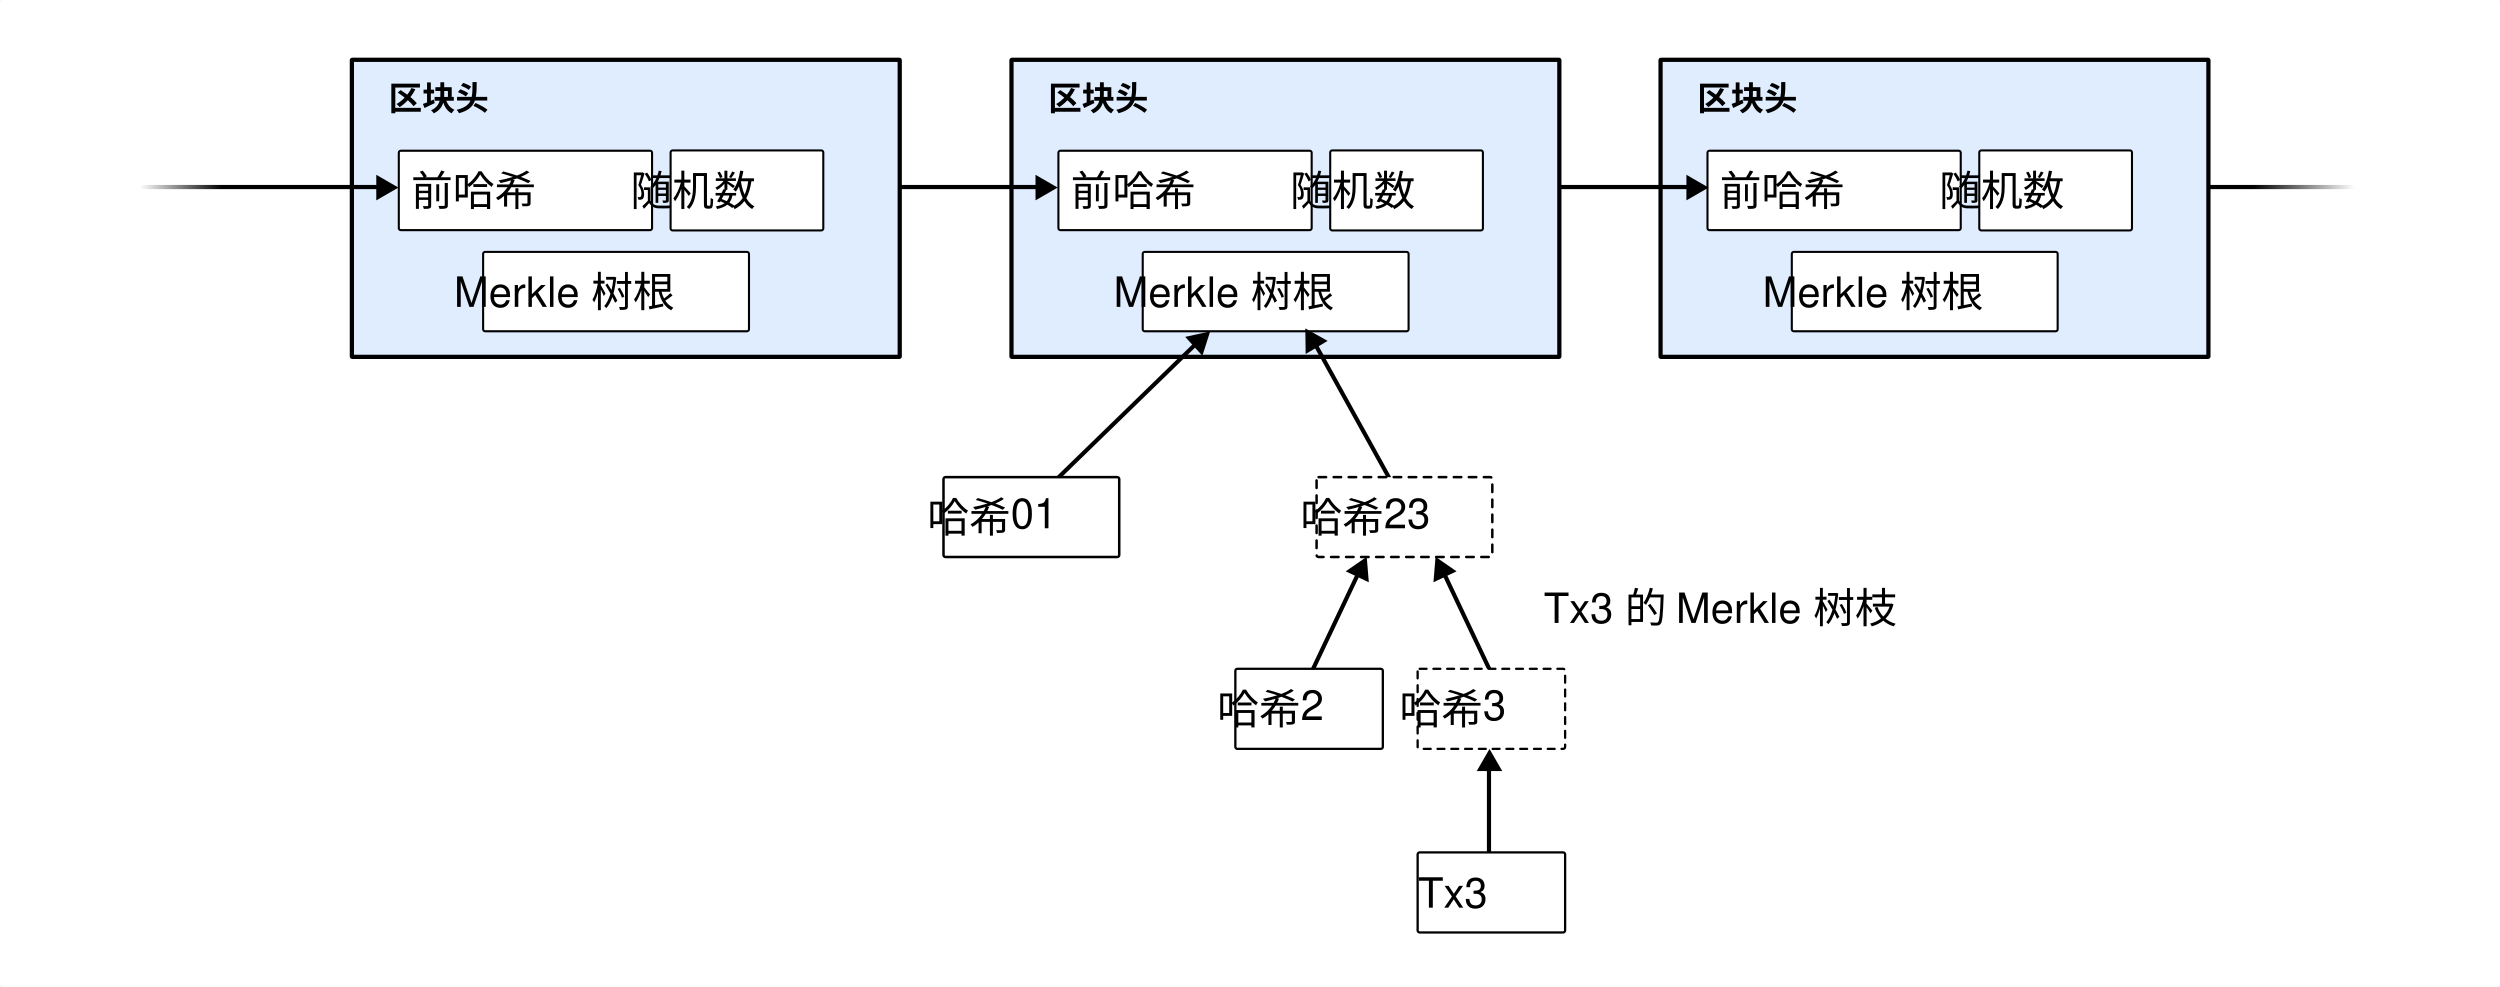
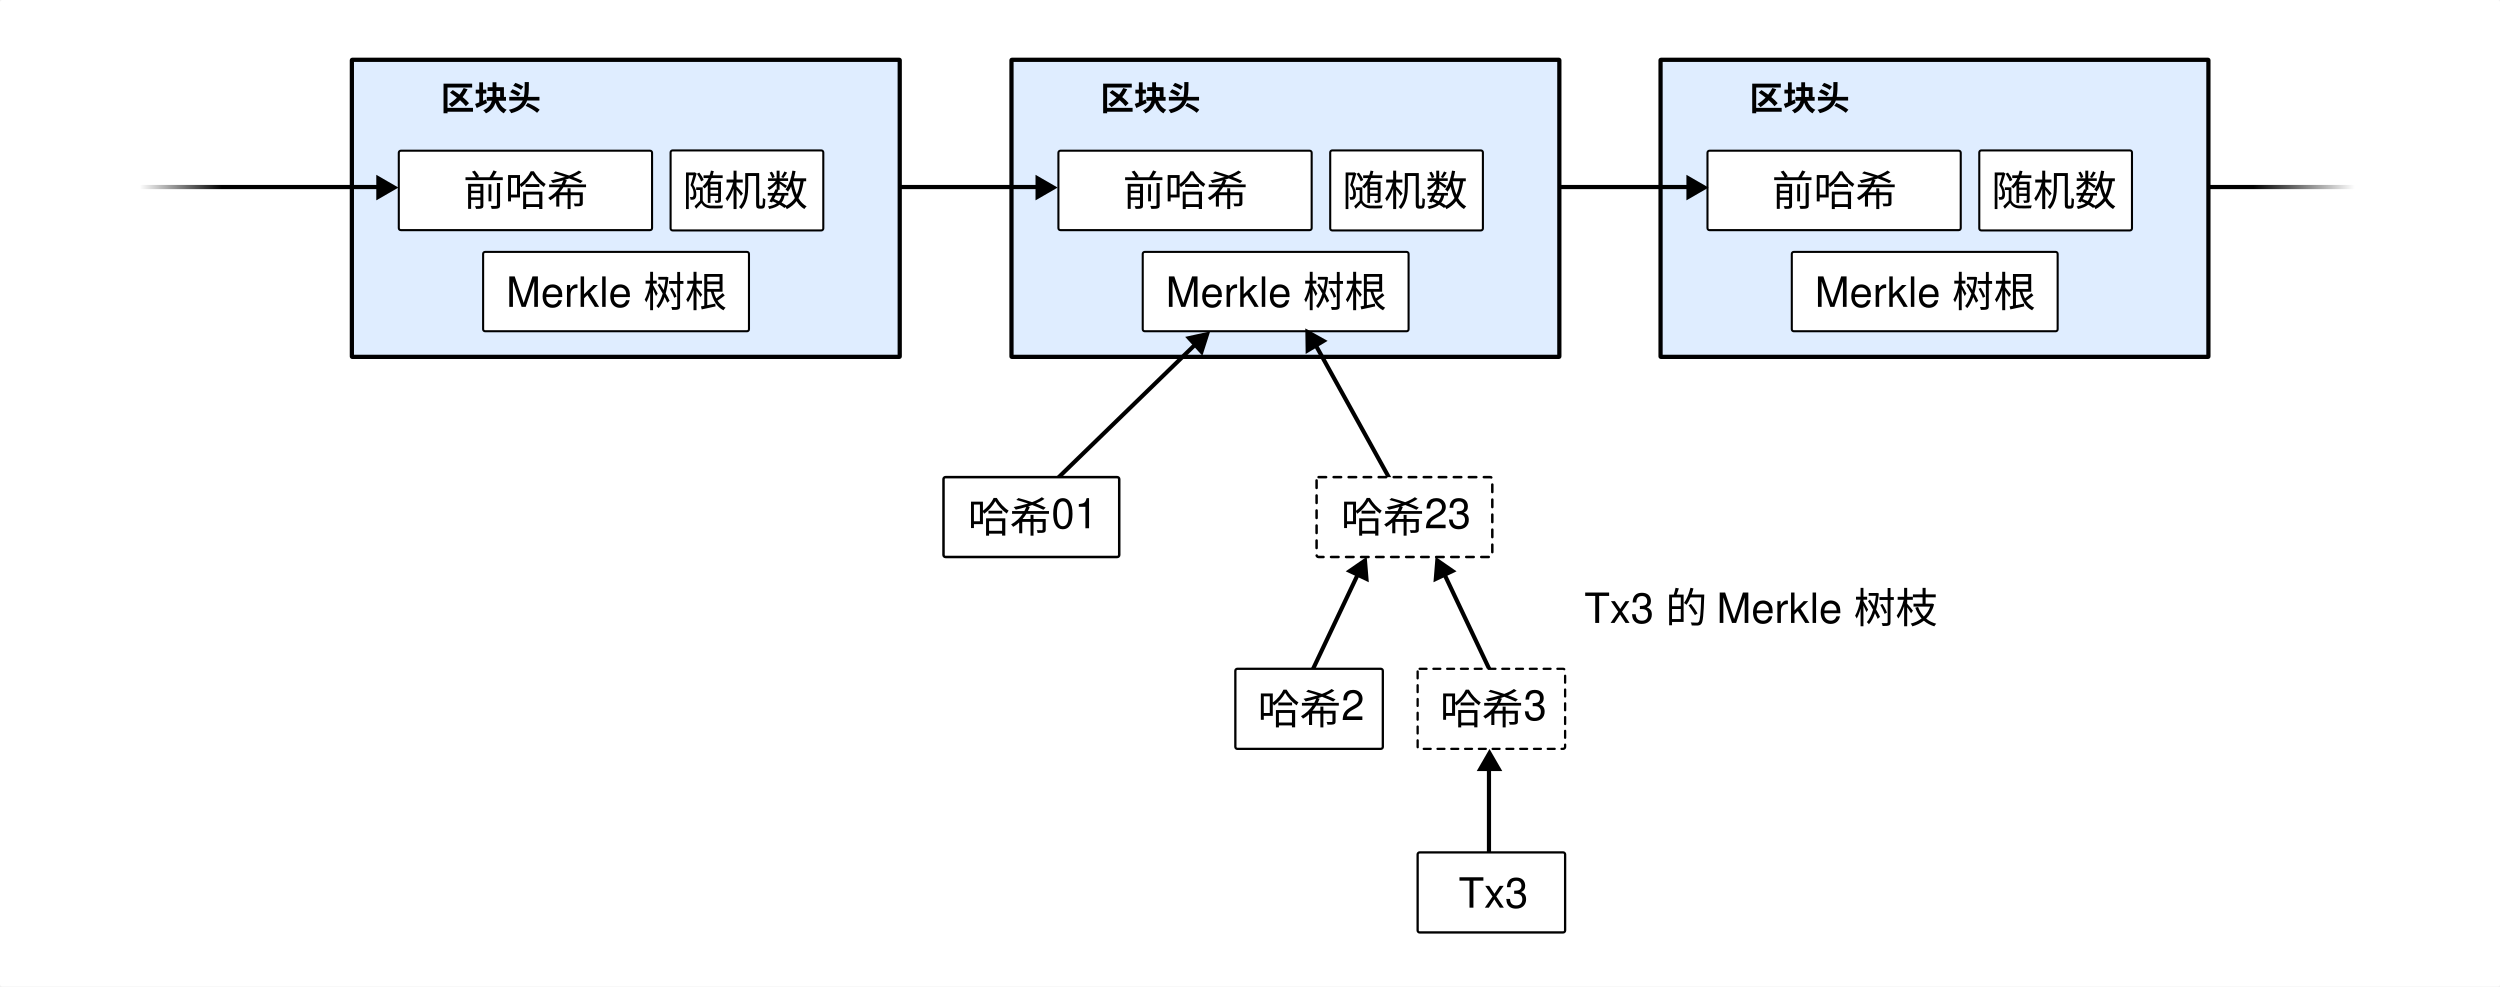
- <svg xmlns="http://www.w3.org/2000/svg" xmlns:xlink="http://www.w3.org/1999/xlink" version="1.1" width="1016.973" height="401.305" id="svg11628">
-   <defs id="defs11630">
-     <linearGradient id="linearGradient5358">
-       <stop id="stop5360" style="stop-color:#ffffff;stop-opacity:0" offset="0" />
-       <stop id="stop5370" style="stop-color:#ffffff;stop-opacity:1" offset="0.5" />
-       <stop id="stop5362" style="stop-color:#ffffff;stop-opacity:1" offset="1" />
+ <svg xmlns="http://www.w3.org/2000/svg" xmlns:xlink="http://www.w3.org/1999/xlink" width="1016.973" height="401.305">
+   <defs>
+     <linearGradient id="c" x1="558.56" x2="618.268" y1="112.415" y2="112.415" gradientTransform="matrix(.81346 0 0 .10434 118.314 542.386)" gradientUnits="userSpaceOnUse" spreadMethod="pad" xlink:href="#a" />
+     <linearGradient id="a">
+       <stop offset="0" stop-color="#fff" stop-opacity="0" />
+       <stop offset=".5" stop-color="#fff" />
+       <stop offset="1" stop-color="#fff" />
    </linearGradient>
-     <linearGradient id="linearGradient5358-7">
-       <stop id="stop5360-5" style="stop-color:#ffffff;stop-opacity:0" offset="0" />
-       <stop id="stop5370-5" style="stop-color:#ffffff;stop-opacity:1" offset="0.5" />
-       <stop id="stop5362-8" style="stop-color:#ffffff;stop-opacity:1" offset="1" />
-     </linearGradient>
-     <linearGradient id="linearGradient5358-5">
-       <stop id="stop5360-6" style="stop-color:#ffffff;stop-opacity:0" offset="0" />
-       <stop id="stop5370-2" style="stop-color:#ffffff;stop-opacity:1" offset="0.5" />
-       <stop id="stop5362-6" style="stop-color:#ffffff;stop-opacity:1" offset="1" />
-     </linearGradient>
-     <linearGradient id="linearGradient5358-7-2">
-       <stop id="stop5360-5-9" style="stop-color:#ffffff;stop-opacity:0" offset="0" />
-       <stop id="stop5370-5-1" style="stop-color:#ffffff;stop-opacity:1" offset="0.5" />
-       <stop id="stop5362-8-6" style="stop-color:#ffffff;stop-opacity:1" offset="1" />
-     </linearGradient>
-     <linearGradient id="linearGradient5358-7-3">
-       <stop id="stop5360-5-5" style="stop-color:#ffffff;stop-opacity:0" offset="0" />
-       <stop id="stop5370-5-0" style="stop-color:#ffffff;stop-opacity:1" offset="0.5" />
-       <stop id="stop5362-8-7" style="stop-color:#ffffff;stop-opacity:1" offset="1" />
-     </linearGradient>
-     <linearGradient id="linearGradient5358-7-3-4">
-       <stop id="stop5360-5-5-1" style="stop-color:#ffffff;stop-opacity:0" offset="0" />
-       <stop id="stop5370-5-0-7" style="stop-color:#ffffff;stop-opacity:1" offset="0.5" />
-       <stop id="stop5362-8-7-5" style="stop-color:#ffffff;stop-opacity:1" offset="1" />
-     </linearGradient>
-     <linearGradient id="linearGradient5358-7-3-4-2">
-       <stop id="stop5360-5-5-1-4" style="stop-color:#ffffff;stop-opacity:0" offset="0" />
-       <stop id="stop5370-5-0-7-7" style="stop-color:#ffffff;stop-opacity:1" offset="0.5" />
-       <stop id="stop5362-8-7-5-9" style="stop-color:#ffffff;stop-opacity:1" offset="1" />
-     </linearGradient>
-     <linearGradient id="linearGradient5358-7-3-7">
-       <stop id="stop5360-5-5-2" style="stop-color:#ffffff;stop-opacity:0" offset="0" />
-       <stop id="stop5370-5-0-6" style="stop-color:#ffffff;stop-opacity:1" offset="0.5" />
-       <stop id="stop5362-8-7-55" style="stop-color:#ffffff;stop-opacity:1" offset="1" />
-     </linearGradient>
-     <linearGradient x1="558.56" y1="112.415" x2="618.268" y2="112.415" id="linearGradient7748-5" xlink:href="#linearGradient5358-7-3-4-2-0" gradientUnits="userSpaceOnUse" gradientTransform="matrix(0.8134621,0,0,0.1043441,118.3143,542.3863)" spreadMethod="pad" />
-     <linearGradient id="linearGradient5358-7-3-4-2-0">
-       <stop id="stop5360-5-5-1-4-1" style="stop-color:#ffffff;stop-opacity:0" offset="0" />
-       <stop id="stop5370-5-0-7-7-4" style="stop-color:#ffffff;stop-opacity:1" offset="0.5" />
-       <stop id="stop5362-8-7-5-9-7" style="stop-color:#ffffff;stop-opacity:1" offset="1" />
-     </linearGradient>
-     <linearGradient x1="558.56" y1="112.415" x2="618.268" y2="112.415" id="linearGradient7693-3" xlink:href="#linearGradient5358-7-3-7-9" gradientUnits="userSpaceOnUse" gradientTransform="matrix(0.6579843,0,0,0.1043441,-453.2505,542.4262)" spreadMethod="pad" />
-     <linearGradient id="linearGradient5358-7-3-7-9">
-       <stop id="stop5360-5-5-2-3" style="stop-color:#ffffff;stop-opacity:0" offset="0" />
-       <stop id="stop5370-5-0-6-1" style="stop-color:#ffffff;stop-opacity:1" offset="0.5" />
-       <stop id="stop5362-8-7-55-2" style="stop-color:#ffffff;stop-opacity:1" offset="1" />
+     <linearGradient id="d" x1="558.56" x2="618.268" y1="112.415" y2="112.415" gradientTransform="matrix(.65798 0 0 .10434 -453.25 542.426)" gradientUnits="userSpaceOnUse" spreadMethod="pad" xlink:href="#b" />
+     <linearGradient id="b">
+       <stop offset="0" stop-color="#fff" stop-opacity="0" />
+       <stop offset=".5" stop-color="#fff" />
+       <stop offset="1" stop-color="#fff" />
    </linearGradient>
  </defs>
-   <g transform="translate(719.0572,-161.3538)" id="layer1">
-     <rect width="1016.973" height="401.305" ry="0.907" x="-719.057" y="161.354" id="rect11224" style="color:#000000;fill:#ffffff;fill-opacity:1;fill-rule:nonzero;stroke:none;stroke-width:1;marker:none;visibility:visible;display:inline;overflow:visible;enable-background:accumulate" />
-     <g transform="matrix(1.697282,0,0,1.697282,-774.3858,-702.9331)" id="g9498">
-       <path d="m 531.404,554.049 67.252,0" id="path3814-6-7-1-92-8-8-6-1" style="fill:none;stroke:#000000;stroke-width:1;stroke-linecap:round;stroke-linejoin:round;stroke-miterlimit:4;stroke-opacity:1;stroke-dasharray:none" />
-       <g transform="translate(183.3427,46.46701)" id="g9005-3">
-         <rect width="131.306" height="71.202" ry="0.091" x="247.242" y="477.083" id="rect7686-3-2-0" style="color:#000000;fill:#dfedff;fill-opacity:1;fill-rule:nonzero;stroke:#000000;stroke-width:1.014;stroke-linecap:round;stroke-linejoin:round;stroke-miterlimit:4;stroke-opacity:1;stroke-dasharray:none;stroke-dashoffset:0;marker:none;visibility:visible;display:inline;overflow:visible;enable-background:accumulate" />
-         <text x="280.57" y="489.178" id="text7688-2-5-1" xml:space="preserve" style="font-size:10px;font-style:normal;font-weight:normal;text-align:center;line-height:125%;letter-spacing:0px;word-spacing:0px;text-anchor:middle;fill:#000000;fill-opacity:1;stroke:none;font-family:Helvetica">
-           <tspan x="280.57" y="489.178" id="tspan7690-6-2-8" style="font-size:8px;font-weight:bold;-inkscape-font-specification:Helvetica Bold">区块头</tspan>
+   <g transform="translate(719.057 -161.354)">
+     <rect width="1016.973" height="401.305" x="-719.057" y="161.354" overflow="visible" ry=".907" style="marker:none" fill="#fff" color="#000" />
+     <g transform="translate(-774.386 -702.933) scale(1.69728)">
+       <path fill="none" stroke="#000" stroke-linecap="round" stroke-linejoin="round" d="M531.404 554.05h67.252" />
+       <g transform="translate(183.343 46.467)">
+         <rect width="131.306" height="71.202" x="247.242" y="477.083" stroke="#000" stroke-linecap="round" overflow="visible" ry=".091" style="marker:none" fill="#dfedff" stroke-linejoin="round" stroke-width="1.014" color="#000" />
+         <text x="280.57" y="489.178" style="text-align:center;line-height:125%" font-family="Helvetica" font-size="10" font-weight="400" letter-spacing="0" text-anchor="middle" word-spacing="0">
+           <tspan x="280.57" y="489.178" style="-inkscape-font-specification:Helvetica Bold" font-size="8" font-weight="700">区块头</tspan>
        </text>
-         <rect width="60.698" height="19.03" ry="0.478" x="258.49" y="498.876" id="rect3777-9-15-5-4-6-3-6-0" style="color:#000000;fill:#ffffff;fill-opacity:1;fill-rule:nonzero;stroke:#000000;stroke-width:0.5;stroke-linecap:round;stroke-linejoin:round;stroke-miterlimit:4;stroke-opacity:1;stroke-dasharray:none;stroke-dashoffset:0;marker:none;visibility:visible;display:inline;overflow:visible;enable-background:accumulate" />
-         <text x="288.944" y="512.053" id="text3779-6-2-6-7-5-4-2-44" xml:space="preserve" style="font-size:10px;font-style:normal;font-weight:normal;line-height:125%;letter-spacing:0px;word-spacing:0px;fill:#000000;fill-opacity:1;stroke:none;font-family:Helvetica">
-           <tspan x="288.944" y="512.053" id="tspan3783-2-5-5-92-6-5-8-7" style="text-align:center;text-anchor:middle">前哈希</tspan>
+         <rect width="60.698" height="19.03" x="258.49" y="498.876" stroke="#000" stroke-linecap="round" overflow="visible" ry=".478" style="marker:none" fill="#fff" stroke-linejoin="round" stroke-width=".5" color="#000" />
+         <text x="288.944" y="512.053" style="line-height:125%" font-family="Helvetica" font-size="10" font-weight="400" letter-spacing="0" word-spacing="0">
+           <tspan x="288.944" y="512.053" style="text-align:center" text-anchor="middle">前哈希</tspan>
        </text>
-         <rect width="36.596" height="19.171" ry="0.482" x="323.632" y="498.805" id="rect3777-9-15-5-7-3-47-7-8-5" style="color:#000000;fill:#ffffff;fill-opacity:1;fill-rule:nonzero;stroke:#000000;stroke-width:0.5;stroke-linecap:round;stroke-linejoin:round;stroke-miterlimit:4;stroke-opacity:1;stroke-dasharray:none;stroke-dashoffset:0;marker:none;visibility:visible;display:inline;overflow:visible;enable-background:accumulate" />
-         <text x="341.531" y="512.053" id="text3779-6-2-6-0-8-3-2-8-7" xml:space="preserve" style="font-size:10px;font-style:normal;font-weight:normal;line-height:125%;letter-spacing:0px;word-spacing:0px;fill:#000000;fill-opacity:1;stroke:none;font-family:Helvetica">
-           <tspan x="341.531" y="512.053" id="tspan3783-2-5-5-1-5-2-5-8-3" style="text-align:center;text-anchor:middle">随机数</tspan>
+         <rect width="36.596" height="19.171" x="323.632" y="498.805" stroke="#000" stroke-linecap="round" overflow="visible" ry=".482" style="marker:none" fill="#fff" stroke-linejoin="round" stroke-width=".5" color="#000" />
+         <text x="341.531" y="512.053" style="line-height:125%" font-family="Helvetica" font-size="10" font-weight="400" letter-spacing="0" word-spacing="0">
+           <tspan x="341.531" y="512.053" style="text-align:center" text-anchor="middle">随机数</tspan>
        </text>
-         <rect width="63.717" height="19.018" ry="0.478" x="278.699" y="523.126" id="rect3777-9-15-5-4-6-1-5-6-2" style="color:#000000;fill:#ffffff;fill-opacity:1;fill-rule:nonzero;stroke:#000000;stroke-width:0.5;stroke-linecap:round;stroke-linejoin:round;stroke-miterlimit:4;stroke-opacity:1;stroke-dasharray:none;stroke-dashoffset:0;marker:none;visibility:visible;display:inline;overflow:visible;enable-background:accumulate" />
-         <text x="310.663" y="536.296" id="text3779-6-2-6-7-5-0-1-7-5" xml:space="preserve" style="font-size:10px;font-style:normal;font-weight:normal;line-height:125%;letter-spacing:0px;word-spacing:0px;fill:#000000;fill-opacity:1;stroke:none;font-family:Helvetica">
-           <tspan x="310.663" y="536.296" id="tspan3783-2-5-5-92-6-4-7-3-2" style="text-align:center;text-anchor:middle">Merkle 树根</tspan>
+         <rect width="63.717" height="19.018" x="278.699" y="523.126" stroke="#000" stroke-linecap="round" overflow="visible" ry=".478" style="marker:none" fill="#fff" stroke-linejoin="round" stroke-width=".5" color="#000" />
+         <text x="310.663" y="536.296" style="line-height:125%" font-family="Helvetica" font-size="10" font-weight="400" letter-spacing="0" word-spacing="0">
+           <tspan x="310.663" y="536.296" style="text-align:center" text-anchor="middle">Merkle 树根</tspan>
        </text>
      </g>
-       <g transform="translate(171.7302,197.1783)" id="g6848-0-7-0-2">
-         <path d="m 199.674,356.871 67.252,0" id="path3814-6-7-1-92-8-8-6" style="fill:none;stroke:#000000;stroke-width:1;stroke-linecap:round;stroke-linejoin:round;stroke-miterlimit:4;stroke-opacity:1;stroke-dasharray:none" />
-         <path d="m 189.151,31.856 -1.531,-2.652 -1.531,-2.652 3.062,0 3.062,0 -1.531,2.652 z" transform="matrix(0,-1,1,0,238.5002,546.1482)" id="path3816-0-5-6-90-18-0-4" style="color:#000000;fill:#000000;fill-opacity:1;fill-rule:nonzero;stroke:#000000;stroke-width:0;stroke-linecap:round;stroke-linejoin:round;stroke-miterlimit:4;stroke-opacity:1;stroke-dasharray:none;stroke-dashoffset:0;marker:none;visibility:visible;display:inline;overflow:visible;enable-background:accumulate" />
-       </g>
-       <g transform="translate(27.7792,46.46702)" id="g9005">
-         <rect width="131.306" height="71.202" ry="0.091" x="247.242" y="477.083" id="rect7686-3-2" style="color:#000000;fill:#dfedff;fill-opacity:1;fill-rule:nonzero;stroke:#000000;stroke-width:1.014;stroke-linecap:round;stroke-linejoin:round;stroke-miterlimit:4;stroke-opacity:1;stroke-dasharray:none;stroke-dashoffset:0;marker:none;visibility:visible;display:inline;overflow:visible;enable-background:accumulate" />
-         <text x="280.57" y="489.178" id="text7688-2-5" xml:space="preserve" style="font-size:10px;font-style:normal;font-weight:normal;text-align:center;line-height:125%;letter-spacing:0px;word-spacing:0px;text-anchor:middle;fill:#000000;fill-opacity:1;stroke:none;font-family:Helvetica">
-           <tspan x="280.57" y="489.178" id="tspan7690-6-2" style="font-size:8px;font-weight:bold;-inkscape-font-specification:Helvetica Bold">区块头</tspan>
+       <path fill="none" stroke="#000" stroke-linecap="round" stroke-linejoin="round" d="M371.404 554.05h67.252" />
+       <path d="M442.086 554.175l-2.652 1.531-2.651 1.531V551.114l2.651 1.53z" style="marker:none" color="#000" overflow="visible" />
+       <g transform="translate(27.78 46.467)">
+         <rect width="131.306" height="71.202" x="247.242" y="477.083" stroke="#000" stroke-linecap="round" overflow="visible" ry=".091" style="marker:none" fill="#dfedff" stroke-linejoin="round" stroke-width="1.014" color="#000" />
+         <text x="280.57" y="489.178" style="text-align:center;line-height:125%" font-family="Helvetica" font-size="10" font-weight="400" letter-spacing="0" text-anchor="middle" word-spacing="0">
+           <tspan x="280.57" y="489.178" style="-inkscape-font-specification:Helvetica Bold" font-size="8" font-weight="700">区块头</tspan>
        </text>
-         <rect width="60.698" height="19.03" ry="0.478" x="258.49" y="498.876" id="rect3777-9-15-5-4-6-3-6" style="color:#000000;fill:#ffffff;fill-opacity:1;fill-rule:nonzero;stroke:#000000;stroke-width:0.5;stroke-linecap:round;stroke-linejoin:round;stroke-miterlimit:4;stroke-opacity:1;stroke-dasharray:none;stroke-dashoffset:0;marker:none;visibility:visible;display:inline;overflow:visible;enable-background:accumulate" />
-         <text x="288.944" y="512.053" id="text3779-6-2-6-7-5-4-2" xml:space="preserve" style="font-size:10px;font-style:normal;font-weight:normal;line-height:125%;letter-spacing:0px;word-spacing:0px;fill:#000000;fill-opacity:1;stroke:none;font-family:Helvetica">
-           <tspan x="288.944" y="512.053" id="tspan3783-2-5-5-92-6-5-8" style="text-align:center;text-anchor:middle">前哈希</tspan>
+         <rect width="60.698" height="19.03" x="258.49" y="498.876" stroke="#000" stroke-linecap="round" overflow="visible" ry=".478" style="marker:none" fill="#fff" stroke-linejoin="round" stroke-width=".5" color="#000" />
+         <text x="288.944" y="512.053" style="line-height:125%" font-family="Helvetica" font-size="10" font-weight="400" letter-spacing="0" word-spacing="0">
+           <tspan x="288.944" y="512.053" style="text-align:center" text-anchor="middle">前哈希</tspan>
        </text>
-         <rect width="36.596" height="19.171" ry="0.482" x="323.632" y="498.805" id="rect3777-9-15-5-7-3-47-7-8" style="color:#000000;fill:#ffffff;fill-opacity:1;fill-rule:nonzero;stroke:#000000;stroke-width:0.5;stroke-linecap:round;stroke-linejoin:round;stroke-miterlimit:4;stroke-opacity:1;stroke-dasharray:none;stroke-dashoffset:0;marker:none;visibility:visible;display:inline;overflow:visible;enable-background:accumulate" />
-         <text x="341.531" y="512.053" id="text3779-6-2-6-0-8-3-2-8" xml:space="preserve" style="font-size:10px;font-style:normal;font-weight:normal;line-height:125%;letter-spacing:0px;word-spacing:0px;fill:#000000;fill-opacity:1;stroke:none;font-family:Helvetica">
-           <tspan x="341.531" y="512.053" id="tspan3783-2-5-5-1-5-2-5-8" style="text-align:center;text-anchor:middle">随机数</tspan>
+         <rect width="36.596" height="19.171" x="323.632" y="498.805" stroke="#000" stroke-linecap="round" overflow="visible" ry=".482" style="marker:none" fill="#fff" stroke-linejoin="round" stroke-width=".5" color="#000" />
+         <text x="341.531" y="512.053" style="line-height:125%" font-family="Helvetica" font-size="10" font-weight="400" letter-spacing="0" word-spacing="0">
+           <tspan x="341.531" y="512.053" style="text-align:center" text-anchor="middle">随机数</tspan>
        </text>
-         <rect width="63.717" height="19.018" ry="0.478" x="278.699" y="523.126" id="rect3777-9-15-5-4-6-1-5-6" style="color:#000000;fill:#ffffff;fill-opacity:1;fill-rule:nonzero;stroke:#000000;stroke-width:0.5;stroke-linecap:round;stroke-linejoin:round;stroke-miterlimit:4;stroke-opacity:1;stroke-dasharray:none;stroke-dashoffset:0;marker:none;visibility:visible;display:inline;overflow:visible;enable-background:accumulate" />
-         <text x="310.663" y="536.296" id="text3779-6-2-6-7-5-0-1-7" xml:space="preserve" style="font-size:10px;font-style:normal;font-weight:normal;line-height:125%;letter-spacing:0px;word-spacing:0px;fill:#000000;fill-opacity:1;stroke:none;font-family:Helvetica">
-           <tspan x="310.663" y="536.296" id="tspan3783-2-5-5-92-6-4-7-3" style="text-align:center;text-anchor:middle">Merkle 树根</tspan>
+         <rect width="63.717" height="19.018" x="278.699" y="523.126" stroke="#000" stroke-linecap="round" overflow="visible" ry=".478" style="marker:none" fill="#fff" stroke-linejoin="round" stroke-width=".5" color="#000" />
+         <text x="310.663" y="536.296" style="line-height:125%" font-family="Helvetica" font-size="10" font-weight="400" letter-spacing="0" word-spacing="0">
+           <tspan x="310.663" y="536.296" style="text-align:center" text-anchor="middle">Merkle 树根</tspan>
        </text>
      </g>
-       <g transform="matrix(0.7392635,-0.6734163,0.6734163,0.7392635,-117.6362,506.7965)" id="g6848-0-9-8-8-5-4">
-         <path d="m 214.832,358.554 52.094,-1.683" id="path3814-6-7-1-92-1-1-3-9-0" style="fill:none;stroke:#000000;stroke-width:1;stroke-linecap:round;stroke-linejoin:round;stroke-miterlimit:4;stroke-opacity:1;stroke-dasharray:none" />
-         <path d="m 189.151,31.856 -1.531,-2.652 -1.531,-2.652 3.062,0 3.062,0 -1.531,2.652 z" transform="matrix(0,-1,1,0,238.5002,546.1482)" id="path3816-0-5-6-90-1-2-1-2-1" style="color:#000000;fill:#000000;fill-opacity:1;fill-rule:nonzero;stroke:#000000;stroke-width:0;stroke-linecap:round;stroke-linejoin:round;stroke-miterlimit:4;stroke-opacity:1;stroke-dasharray:none;stroke-dashoffset:0;marker:none;visibility:visible;display:inline;overflow:visible;enable-background:accumulate" />
+       <path fill="none" stroke="#000" stroke-linecap="round" stroke-linejoin="round" d="M282.637 627.19l37.378-36.324" />
+       <path d="M322.636 588.65l-.93 2.917-.93 2.917-2.061-2.263-2.062-2.264 2.991-.654z" style="marker:none" color="#000" overflow="visible" />
+       <rect width="42.116" height="19.135" x="258.728" y="623.577" stroke="#000" stroke-linecap="round" overflow="visible" ry=".481" style="marker:none" fill="#fff" stroke-linejoin="round" stroke-width=".6" color="#000" />
+       <path fill="none" stroke="#000" stroke-linecap="round" stroke-linejoin="round" d="M372.557 636.411l-25.249-45.597" />
+       <path d="M345.443 587.933l.044 3.062.044 3.062 2.629-1.57 2.63-1.568-2.674-1.493z" style="marker:none" color="#000" overflow="visible" />
+       <text x="280.144" y="636.806" style="line-height:125%" font-family="Helvetica" font-size="10" font-weight="400" letter-spacing="0" word-spacing="0">
+         <tspan x="280.144" y="636.806" style="text-align:center" text-anchor="middle">哈希01</tspan>
+       </text>
+       <rect width="42.116" height="19.135" x="348.146" y="623.577" stroke="#000" stroke-dasharray="1.8 1.8" stroke-linecap="round" ry=".481" style="marker:none" fill="#fff" stroke-linejoin="round" stroke-width=".6" color="#000" overflow="visible" />
+       <text x="369.562" y="636.806" style="line-height:125%" font-family="Helvetica" font-size="10" font-weight="400" letter-spacing="0" word-spacing="0">
+         <tspan x="369.562" y="636.806" style="text-align:center" text-anchor="middle">哈希23</tspan>
+       </text>
+       <path fill="none" stroke="#000" stroke-linecap="round" stroke-linejoin="round" d="M346.658 670.888l11.924-25.175" />
+       <path d="M360.164 642.668l.249 3.051.248 3.052-2.767-1.31-2.767-1.311 2.519-1.741z" style="marker:none" color="#000" overflow="visible" />
+       <path fill="none" stroke="#000" stroke-linecap="round" stroke-linejoin="round" d="M390.161 670.888l-11.924-25.175" />
+       <path d="M376.654 642.668l-.248 3.051-.248 3.052 2.767-1.31 2.767-1.311-2.519-1.741z" style="marker:none" color="#000" overflow="visible" />
+       <rect width="35.347" height="19.185" x="328.676" y="669.514" stroke="#000" stroke-linecap="round" overflow="visible" ry=".482" style="marker:none" fill="#fff" stroke-linejoin="round" stroke-width=".55" color="#000" />
+       <text x="346.834" y="682.768" style="line-height:125%" font-family="Helvetica" font-size="10" font-weight="400" letter-spacing="0" word-spacing="0">
+         <tspan x="346.834" y="682.768" style="text-align:center" text-anchor="middle">哈希2</tspan>
+       </text>
+       <rect width="35.347" height="19.185" x="372.365" y="669.514" stroke="#000" stroke-dasharray="1.651 1.651" stroke-linecap="round" ry=".482" style="marker:none" fill="#fff" stroke-linejoin="round" stroke-width=".55" color="#000" overflow="visible" />
+       <text x="390.523" y="682.768" style="line-height:125%" font-family="Helvetica" font-size="10" font-weight="400" letter-spacing="0" word-spacing="0">
+         <tspan x="390.523" y="682.768" style="text-align:center" text-anchor="middle">哈希3</tspan>
+       </text>
+       <path fill="none" stroke="#000" stroke-linecap="round" stroke-linejoin="round" d="M389.463 720.006V692.15" />
+       <path d="M389.589 688.72l1.53 2.652 1.532 2.651h-6.124l1.531-2.651z" style="marker:none" color="#000" overflow="visible" />
+       <rect width="35.347" height="19.185" x="372.365" y="713.514" stroke="#000" stroke-linecap="round" overflow="visible" ry=".482" style="marker:none" fill="#fff" stroke-linejoin="round" stroke-width=".55" color="#000" />
+       <text x="390.523" y="726.768" style="line-height:125%" font-family="Helvetica" font-size="10" font-weight="400" letter-spacing="0" word-spacing="0">
+         <tspan x="390.523" y="726.768" style="text-align:center" text-anchor="middle">Tx3</tspan>
+       </text>
+       <text x="454.609" y="658.525" style="line-height:125%" font-family="Helvetica" font-size="10" font-weight="400" letter-spacing="0" word-spacing="0">
+         <tspan x="454.609" y="658.525" style="text-align:center" text-anchor="middle">Tx3 的 Merkle 树枝</tspan>
+       </text>
+       <rect width="48.57" height="19.722" x="572.682" y="544.255" overflow="visible" ry=".086" style="marker:none" fill="url(#c)" color="#000" />
+       <g>
+         <path fill="none" stroke="#000" stroke-linecap="round" stroke-linejoin="round" d="M215.404 554.05h67.252" />
+         <path d="M286.086 554.175l-2.652 1.531-2.651 1.531V551.114l2.651 1.53z" style="marker:none" color="#000" overflow="visible" />
      </g>
-       <rect width="42.116" height="19.135" ry="0.481" x="258.728" y="623.577" id="rect3777-9-15-5-7-3-47-8-7-1" style="color:#000000;fill:#ffffff;fill-opacity:1;fill-rule:nonzero;stroke:#000000;stroke-width:0.6;stroke-linecap:round;stroke-linejoin:round;stroke-miterlimit:4;stroke-opacity:1;stroke-dasharray:none;stroke-dashoffset:0;marker:none;visibility:visible;display:inline;overflow:visible;enable-background:accumulate" />
-       <g transform="matrix(-0.5124178,-0.8587363,-0.8587363,0.5124178,790.544,637.1661)" id="g6848-0-9-8-8-7-6-4">
-         <path d="m 214.832,358.554 52.094,-1.683" id="path3814-6-7-1-92-1-1-3-0-2-2" style="fill:none;stroke:#000000;stroke-width:1;stroke-linecap:round;stroke-linejoin:round;stroke-miterlimit:4;stroke-opacity:1;stroke-dasharray:none" />
-         <path d="m 189.151,31.856 -1.531,-2.652 -1.531,-2.652 3.062,0 3.062,0 -1.531,2.652 z" transform="matrix(0,-1,1,0,238.5002,546.1482)" id="path3816-0-5-6-90-1-2-1-4-3-4" style="color:#000000;fill:#000000;fill-opacity:1;fill-rule:nonzero;stroke:#000000;stroke-width:0;stroke-linecap:round;stroke-linejoin:round;stroke-miterlimit:4;stroke-opacity:1;stroke-dasharray:none;stroke-dashoffset:0;marker:none;visibility:visible;display:inline;overflow:visible;enable-background:accumulate" />
-       </g>
-       <text x="280.144" y="636.806" id="text3779-6-2-6-0-8-3-0-0-6" xml:space="preserve" style="font-size:10px;font-style:normal;font-weight:normal;line-height:125%;letter-spacing:0px;word-spacing:0px;fill:#000000;fill-opacity:1;stroke:none;font-family:Helvetica">
-         <tspan x="280.144" y="636.806" id="tspan3783-2-5-5-1-5-2-7-6-1" style="text-align:center;text-anchor:middle">哈希01</tspan>
-       </text>
-       <rect width="42.116" height="19.135" ry="0.481" x="348.146" y="623.577" id="rect3777-9-15-5-7-3-47-8-3-77-0" style="color:#000000;fill:#ffffff;fill-opacity:1;fill-rule:nonzero;stroke:#000000;stroke-width:0.6;stroke-linecap:round;stroke-linejoin:round;stroke-miterlimit:4;stroke-opacity:1;stroke-dasharray:1.8, 1.8;stroke-dashoffset:0;marker:none;visibility:visible;display:inline;overflow:visible;enable-background:accumulate" />
-       <text x="369.562" y="636.806" id="text3779-6-2-6-0-8-3-0-9-0-3" xml:space="preserve" style="font-size:10px;font-style:normal;font-weight:normal;line-height:125%;letter-spacing:0px;word-spacing:0px;fill:#000000;fill-opacity:1;stroke:none;font-family:Helvetica">
-         <tspan x="369.562" y="636.806" id="tspan3783-2-5-5-1-5-2-7-4-8-2" style="text-align:center;text-anchor:middle">哈希23</tspan>
-       </text>
-       <g transform="matrix(0.4280751,-0.9037432,0.9037432,0.4280751,-78.20194,734.1783)" id="g6848-0-9-8-7-3-8">
-         <path d="m 239.07,356.871 27.856,0" id="path3814-6-7-1-92-1-1-18-5-0" style="fill:none;stroke:#000000;stroke-width:1;stroke-linecap:round;stroke-linejoin:round;stroke-miterlimit:4;stroke-opacity:1;stroke-dasharray:none" />
-         <path d="m 189.151,31.856 -1.531,-2.652 -1.531,-2.652 3.062,0 3.062,0 -1.531,2.652 z" transform="matrix(0,-1,1,0,238.5002,546.1482)" id="path3816-0-5-6-90-1-2-88-7-0" style="color:#000000;fill:#000000;fill-opacity:1;fill-rule:nonzero;stroke:#000000;stroke-width:0;stroke-linecap:round;stroke-linejoin:round;stroke-miterlimit:4;stroke-opacity:1;stroke-dasharray:none;stroke-dashoffset:0;marker:none;visibility:visible;display:inline;overflow:visible;enable-background:accumulate" />
-       </g>
-       <g transform="matrix(-0.4280751,-0.9037432,-0.9037432,0.4280751,815.0207,734.1783)" id="g6848-0-9-8-0-6-7-0">
-         <path d="m 239.07,356.871 27.856,0" id="path3814-6-7-1-92-1-1-1-1-3-0" style="fill:none;stroke:#000000;stroke-width:1;stroke-linecap:round;stroke-linejoin:round;stroke-miterlimit:4;stroke-opacity:1;stroke-dasharray:none" />
-         <path d="m 189.151,31.856 -1.531,-2.652 -1.531,-2.652 3.062,0 3.062,0 -1.531,2.652 z" transform="matrix(0,-1,1,0,238.5002,546.1482)" id="path3816-0-5-6-90-1-2-8-0-4-8" style="color:#000000;fill:#000000;fill-opacity:1;fill-rule:nonzero;stroke:#000000;stroke-width:0;stroke-linecap:round;stroke-linejoin:round;stroke-miterlimit:4;stroke-opacity:1;stroke-dasharray:none;stroke-dashoffset:0;marker:none;visibility:visible;display:inline;overflow:visible;enable-background:accumulate" />
-       </g>
-       <rect width="35.347" height="19.185" ry="0.482" x="328.676" y="669.514" id="rect3777-9-15-5-7-3-47-8-3-7-6-6-4-8" style="color:#000000;fill:#ffffff;fill-opacity:1;fill-rule:nonzero;stroke:#000000;stroke-width:0.55;stroke-linecap:round;stroke-linejoin:round;stroke-miterlimit:4;stroke-opacity:1;stroke-dasharray:none;stroke-dashoffset:0;marker:none;visibility:visible;display:inline;overflow:visible;enable-background:accumulate" />
-       <text x="346.834" y="682.768" id="text3779-6-2-6-0-8-3-0-9-6-5-7-97-3" xml:space="preserve" style="font-size:10px;font-style:normal;font-weight:normal;line-height:125%;letter-spacing:0px;word-spacing:0px;fill:#000000;fill-opacity:1;stroke:none;font-family:Helvetica">
-         <tspan x="346.834" y="682.768" id="tspan3783-2-5-5-1-5-2-7-4-0-2-0-6-4" style="text-align:center;text-anchor:middle">哈希2</tspan>
-       </text>
-       <rect width="35.347" height="19.185" ry="0.482" x="372.365" y="669.514" id="rect3777-9-15-5-7-3-47-8-3-7-6-6-2-4-2" style="color:#000000;fill:#ffffff;fill-opacity:1;fill-rule:nonzero;stroke:#000000;stroke-width:0.55;stroke-linecap:round;stroke-linejoin:round;stroke-miterlimit:4;stroke-opacity:1;stroke-dasharray:1.651, 1.651;stroke-dashoffset:0;marker:none;visibility:visible;display:inline;overflow:visible;enable-background:accumulate" />
-       <text x="390.523" y="682.768" id="text3779-6-2-6-0-8-3-0-9-6-5-7-8-7-1" xml:space="preserve" style="font-size:10px;font-style:normal;font-weight:normal;line-height:125%;letter-spacing:0px;word-spacing:0px;fill:#000000;fill-opacity:1;stroke:none;font-family:Helvetica">
-         <tspan x="390.523" y="682.768" id="tspan3783-2-5-5-1-5-2-7-4-0-2-0-0-2-8" style="text-align:center;text-anchor:middle">哈希3</tspan>
-       </text>
-       <g transform="matrix(0,-1,1,0,32.5918,959.0758)" id="g6848-0-9-9-3-5-3-1">
-         <path d="m 239.07,356.871 27.856,0" id="path3814-6-7-1-92-1-5-2-0-1-0" style="fill:none;stroke:#000000;stroke-width:1;stroke-linecap:round;stroke-linejoin:round;stroke-miterlimit:4;stroke-opacity:1;stroke-dasharray:none" />
-         <path d="m 189.151,31.856 -1.531,-2.652 -1.531,-2.652 3.062,0 3.062,0 -1.531,2.652 z" transform="matrix(0,-1,1,0,238.5002,546.1482)" id="path3816-0-5-6-90-1-1-9-4-3-8" style="color:#000000;fill:#000000;fill-opacity:1;fill-rule:nonzero;stroke:#000000;stroke-width:0;stroke-linecap:round;stroke-linejoin:round;stroke-miterlimit:4;stroke-opacity:1;stroke-dasharray:none;stroke-dashoffset:0;marker:none;visibility:visible;display:inline;overflow:visible;enable-background:accumulate" />
-       </g>
-       <rect width="35.347" height="19.185" ry="0.482" x="372.365" y="713.514" id="rect3777-9-15-5-7-3-47-8-3-7-6-6-2-8-6-9" style="color:#000000;fill:#ffffff;fill-opacity:1;fill-rule:nonzero;stroke:#000000;stroke-width:0.55;stroke-linecap:round;stroke-linejoin:round;stroke-miterlimit:4;stroke-opacity:1;stroke-dasharray:none;stroke-dashoffset:0;marker:none;visibility:visible;display:inline;overflow:visible;enable-background:accumulate" />
-       <text x="390.523" y="726.768" id="text3779-6-2-6-0-8-3-0-9-6-5-7-8-1-5-8" xml:space="preserve" style="font-size:10px;font-style:normal;font-weight:normal;line-height:125%;letter-spacing:0px;word-spacing:0px;fill:#000000;fill-opacity:1;stroke:none;font-family:Helvetica">
-         <tspan x="390.523" y="726.768" id="tspan3783-2-5-5-1-5-2-7-4-0-2-0-0-9-9-5" style="text-align:center;text-anchor:middle">Tx3</tspan>
-       </text>
-       <text x="454.609" y="658.525" id="text3779-6-2-6-7-5-2-6-5" xml:space="preserve" style="font-size:10px;font-style:normal;font-weight:normal;line-height:125%;letter-spacing:0px;word-spacing:0px;fill:#000000;fill-opacity:1;stroke:none;font-family:Helvetica">
-         <tspan x="454.609" y="658.525" id="tspan3783-2-5-5-92-6-44-7-4" style="text-align:center;text-anchor:middle">Tx3 的 Merkle 树枝</tspan>
-       </text>
-       <rect width="48.57" height="19.722" ry="0.086" x="572.682" y="544.255" id="rect5356-5-5-8-8-0" style="color:#000000;fill:url(#linearGradient7748-5);fill-opacity:1;fill-rule:nonzero;stroke:#000000;stroke-width:0;stroke-linecap:round;stroke-linejoin:round;stroke-miterlimit:4;stroke-opacity:1;stroke-dasharray:none;stroke-dashoffset:0;marker:none;visibility:visible;display:inline;overflow:visible;enable-background:accumulate" />
-       <g transform="translate(15.73022,197.1783)" id="g6848-0-7-0">
-         <path d="m 199.674,356.871 67.252,0" id="path3814-6-7-1-92-8-8" style="fill:none;stroke:#000000;stroke-width:1;stroke-linecap:round;stroke-linejoin:round;stroke-miterlimit:4;stroke-opacity:1;stroke-dasharray:none" />
-         <path d="m 189.151,31.856 -1.531,-2.652 -1.531,-2.652 3.062,0 3.062,0 -1.531,2.652 z" transform="matrix(0,-1,1,0,238.5002,546.1482)" id="path3816-0-5-6-90-18-0" style="color:#000000;fill:#000000;fill-opacity:1;fill-rule:nonzero;stroke:#000000;stroke-width:0;stroke-linecap:round;stroke-linejoin:round;stroke-miterlimit:4;stroke-opacity:1;stroke-dasharray:none;stroke-dashoffset:0;marker:none;visibility:visible;display:inline;overflow:visible;enable-background:accumulate" />
-       </g>
-       <g transform="translate(-130.3097,46.46701)" id="g9005-8">
-         <rect width="131.306" height="71.202" ry="0.091" x="247.242" y="477.083" id="rect7686-3-2-2" style="color:#000000;fill:#dfedff;fill-opacity:1;fill-rule:nonzero;stroke:#000000;stroke-width:1.014;stroke-linecap:round;stroke-linejoin:round;stroke-miterlimit:4;stroke-opacity:1;stroke-dasharray:none;stroke-dashoffset:0;marker:none;visibility:visible;display:inline;overflow:visible;enable-background:accumulate" />
-         <text x="280.57" y="489.178" id="text7688-2-5-8" xml:space="preserve" style="font-size:10px;font-style:normal;font-weight:normal;text-align:center;line-height:125%;letter-spacing:0px;word-spacing:0px;text-anchor:middle;fill:#000000;fill-opacity:1;stroke:none;font-family:Helvetica">
-           <tspan x="280.57" y="489.178" id="tspan7690-6-2-3" style="font-size:8px;font-weight:bold;-inkscape-font-specification:Helvetica Bold">区块头</tspan>
+       <g transform="translate(-130.31 46.467)">
+         <rect width="131.306" height="71.202" x="247.242" y="477.083" stroke="#000" stroke-linecap="round" overflow="visible" ry=".091" style="marker:none" fill="#dfedff" stroke-linejoin="round" stroke-width="1.014" color="#000" />
+         <text x="280.57" y="489.178" style="text-align:center;line-height:125%" font-family="Helvetica" font-size="10" font-weight="400" letter-spacing="0" text-anchor="middle" word-spacing="0">
+           <tspan x="280.57" y="489.178" style="-inkscape-font-specification:Helvetica Bold" font-size="8" font-weight="700">区块头</tspan>
        </text>
-         <rect width="60.698" height="19.03" ry="0.478" x="258.49" y="498.876" id="rect3777-9-15-5-4-6-3-6-8" style="color:#000000;fill:#ffffff;fill-opacity:1;fill-rule:nonzero;stroke:#000000;stroke-width:0.5;stroke-linecap:round;stroke-linejoin:round;stroke-miterlimit:4;stroke-opacity:1;stroke-dasharray:none;stroke-dashoffset:0;marker:none;visibility:visible;display:inline;overflow:visible;enable-background:accumulate" />
-         <text x="288.944" y="512.053" id="text3779-6-2-6-7-5-4-2-4" xml:space="preserve" style="font-size:10px;font-style:normal;font-weight:normal;line-height:125%;letter-spacing:0px;word-spacing:0px;fill:#000000;fill-opacity:1;stroke:none;font-family:Helvetica">
-           <tspan x="288.944" y="512.053" id="tspan3783-2-5-5-92-6-5-8-9" style="text-align:center;text-anchor:middle">前哈希</tspan>
+         <rect width="60.698" height="19.03" x="258.49" y="498.876" stroke="#000" stroke-linecap="round" overflow="visible" ry=".478" style="marker:none" fill="#fff" stroke-linejoin="round" stroke-width=".5" color="#000" />
+         <text x="288.944" y="512.053" style="line-height:125%" font-family="Helvetica" font-size="10" font-weight="400" letter-spacing="0" word-spacing="0">
+           <tspan x="288.944" y="512.053" style="text-align:center" text-anchor="middle">前哈希</tspan>
        </text>
-         <rect width="36.596" height="19.171" ry="0.482" x="323.632" y="498.805" id="rect3777-9-15-5-7-3-47-7-8-7" style="color:#000000;fill:#ffffff;fill-opacity:1;fill-rule:nonzero;stroke:#000000;stroke-width:0.5;stroke-linecap:round;stroke-linejoin:round;stroke-miterlimit:4;stroke-opacity:1;stroke-dasharray:none;stroke-dashoffset:0;marker:none;visibility:visible;display:inline;overflow:visible;enable-background:accumulate" />
-         <text x="341.531" y="512.053" id="text3779-6-2-6-0-8-3-2-8-3" xml:space="preserve" style="font-size:10px;font-style:normal;font-weight:normal;line-height:125%;letter-spacing:0px;word-spacing:0px;fill:#000000;fill-opacity:1;stroke:none;font-family:Helvetica">
-           <tspan x="341.531" y="512.053" id="tspan3783-2-5-5-1-5-2-5-8-8" style="text-align:center;text-anchor:middle">随机数</tspan>
+         <rect width="36.596" height="19.171" x="323.632" y="498.805" stroke="#000" stroke-linecap="round" overflow="visible" ry=".482" style="marker:none" fill="#fff" stroke-linejoin="round" stroke-width=".5" color="#000" />
+         <text x="341.531" y="512.053" style="line-height:125%" font-family="Helvetica" font-size="10" font-weight="400" letter-spacing="0" word-spacing="0">
+           <tspan x="341.531" y="512.053" style="text-align:center" text-anchor="middle">随机数</tspan>
        </text>
-         <rect width="63.717" height="19.018" ry="0.478" x="278.699" y="523.126" id="rect3777-9-15-5-4-6-1-5-6-9" style="color:#000000;fill:#ffffff;fill-opacity:1;fill-rule:nonzero;stroke:#000000;stroke-width:0.5;stroke-linecap:round;stroke-linejoin:round;stroke-miterlimit:4;stroke-opacity:1;stroke-dasharray:none;stroke-dashoffset:0;marker:none;visibility:visible;display:inline;overflow:visible;enable-background:accumulate" />
-         <text x="310.663" y="536.296" id="text3779-6-2-6-7-5-0-1-7-6" xml:space="preserve" style="font-size:10px;font-style:normal;font-weight:normal;line-height:125%;letter-spacing:0px;word-spacing:0px;fill:#000000;fill-opacity:1;stroke:none;font-family:Helvetica">
-           <tspan x="310.663" y="536.296" id="tspan3783-2-5-5-92-6-4-7-3-9" style="text-align:center;text-anchor:middle">Merkle 树根</tspan>
+         <rect width="63.717" height="19.018" x="278.699" y="523.126" stroke="#000" stroke-linecap="round" overflow="visible" ry=".478" style="marker:none" fill="#fff" stroke-linejoin="round" stroke-width=".5" color="#000" />
+         <text x="310.663" y="536.296" style="line-height:125%" font-family="Helvetica" font-size="10" font-weight="400" letter-spacing="0" word-spacing="0">
+           <tspan x="310.663" y="536.296" style="text-align:center" text-anchor="middle">Merkle 树根</tspan>
        </text>
      </g>
-       <g transform="translate(-142.2698,197.1783)" id="g6848-0-7">
-         <path d="m 199.674,356.871 67.252,0" id="path3814-6-7-1-92-8" style="fill:none;stroke:#000000;stroke-width:1;stroke-linecap:round;stroke-linejoin:round;stroke-miterlimit:4;stroke-opacity:1;stroke-dasharray:none" />
-         <path d="m 189.151,31.856 -1.531,-2.652 -1.531,-2.652 3.062,0 3.062,0 -1.531,2.652 z" transform="matrix(0,-1,1,0,238.5002,546.1482)" id="path3816-0-5-6-90-18" style="color:#000000;fill:#000000;fill-opacity:1;fill-rule:nonzero;stroke:#000000;stroke-width:0;stroke-linecap:round;stroke-linejoin:round;stroke-miterlimit:4;stroke-opacity:1;stroke-dasharray:none;stroke-dashoffset:0;marker:none;visibility:visible;display:inline;overflow:visible;enable-background:accumulate" />
+       <g>
+         <path fill="none" stroke="#000" stroke-linecap="round" stroke-linejoin="round" d="M57.404 554.05h67.252" />
+         <path d="M128.086 554.175l-2.652 1.531-2.651 1.531V551.114l2.651 1.53z" style="marker:none" color="#000" overflow="visible" />
      </g>
-       <rect width="39.287" height="19.722" ry="0.086" x="-85.727" y="544.295" transform="scale(-1,1)" id="rect5356-5-5-7-2" style="color:#000000;fill:url(#linearGradient7693-3);fill-opacity:1;fill-rule:nonzero;stroke:#000000;stroke-width:0;stroke-linecap:round;stroke-linejoin:round;stroke-miterlimit:4;stroke-opacity:1;stroke-dasharray:none;stroke-dashoffset:0;marker:none;visibility:visible;display:inline;overflow:visible;enable-background:accumulate" />
+       <rect width="39.287" height="19.722" x="-85.727" y="544.295" fill="url(#d)" color="#000" overflow="visible" ry=".086" transform="scale(-1 1)" style="marker:none" />
    </g>
  </g>
</svg>
